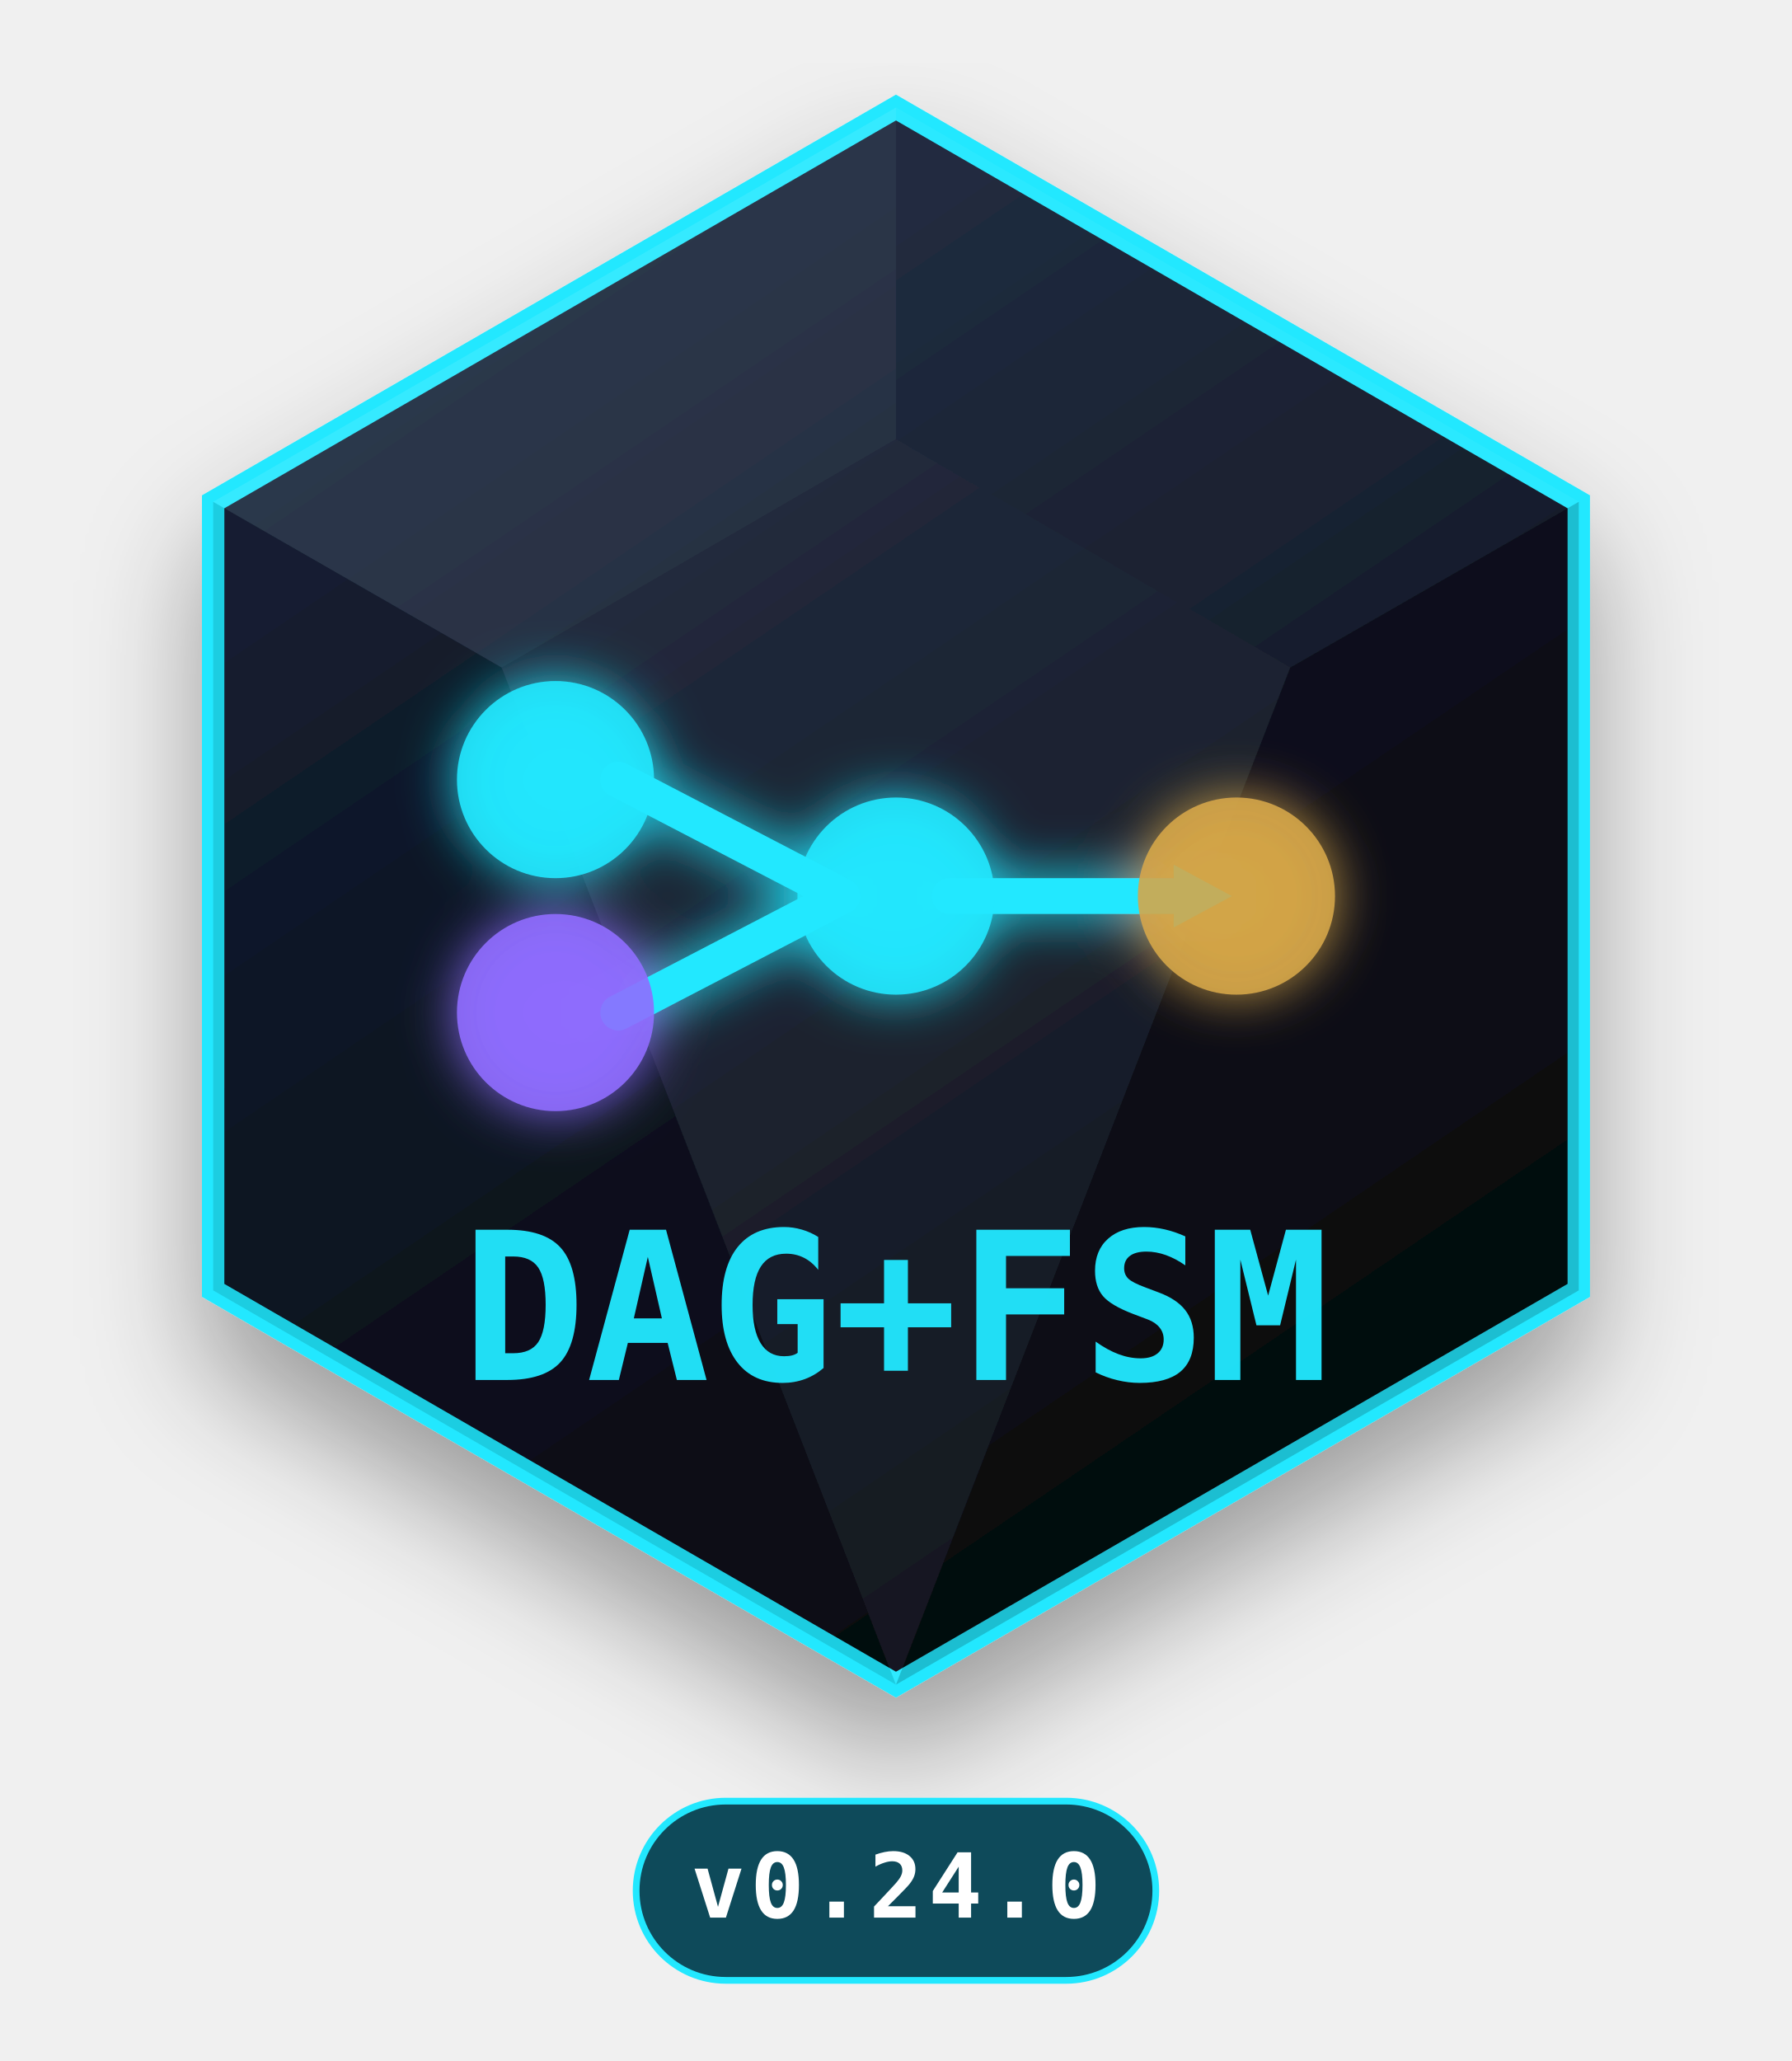
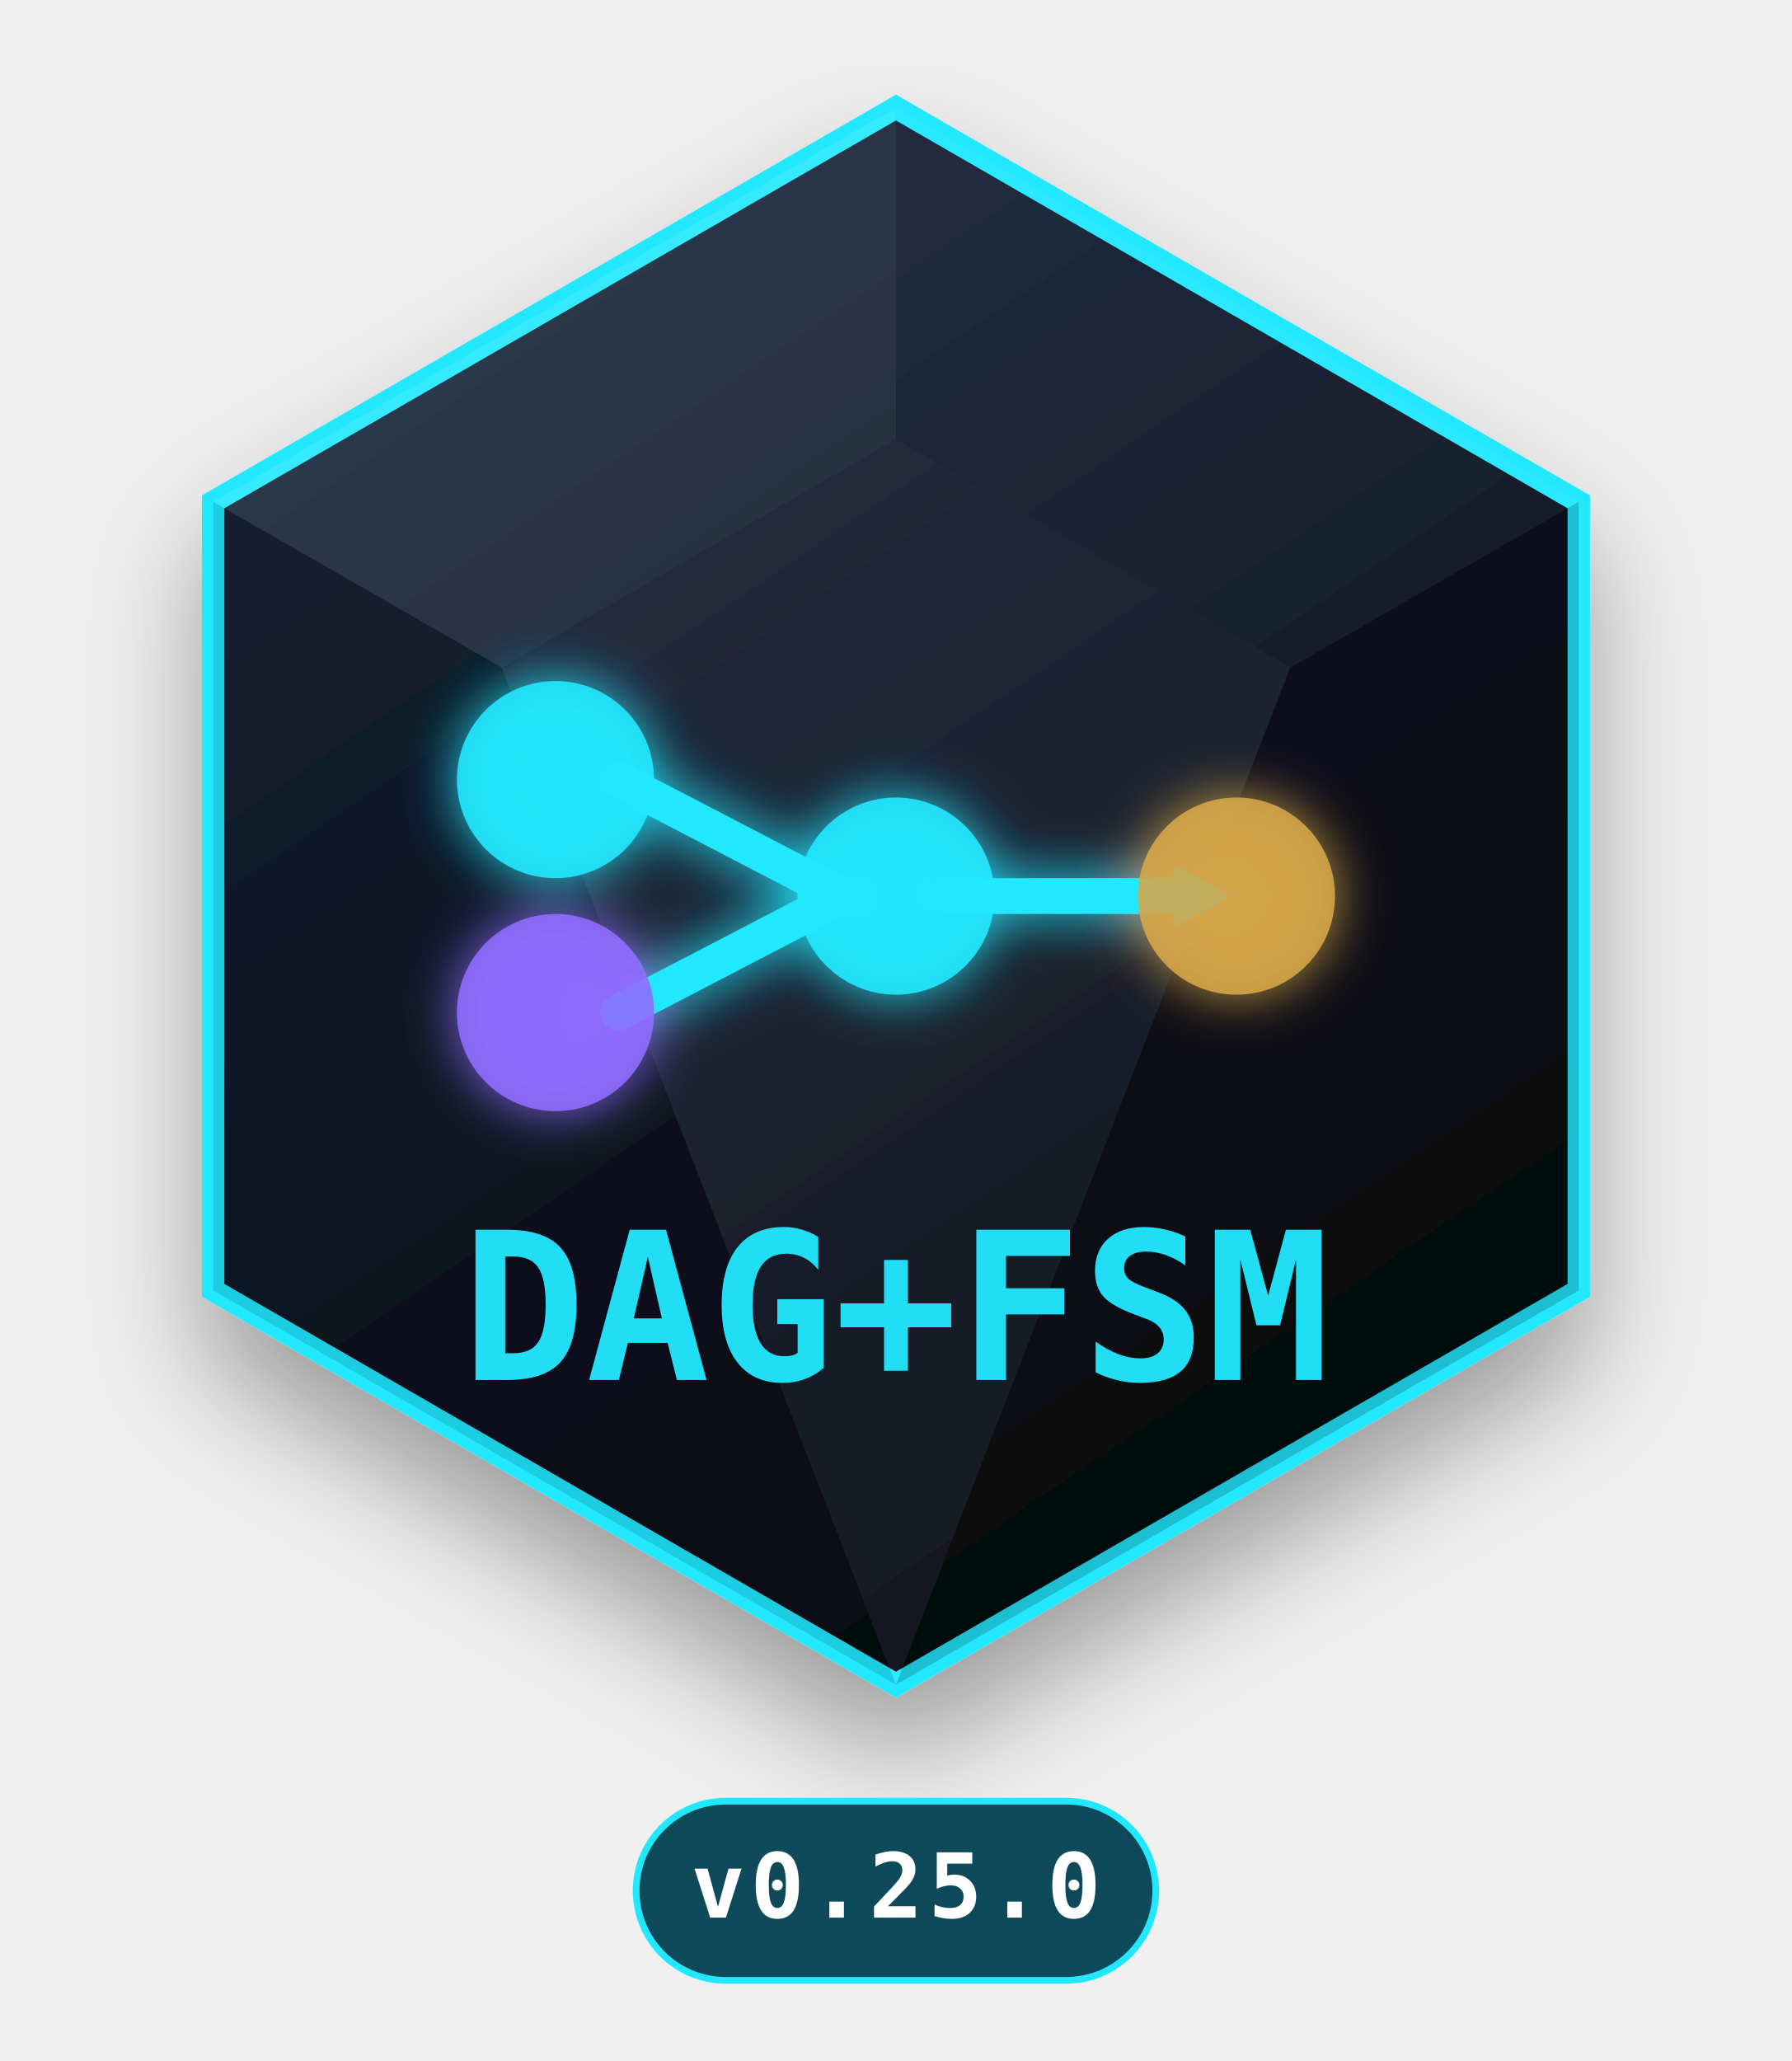
- <svg xmlns="http://www.w3.org/2000/svg" viewBox="0 0 400 460" role="img" aria-label="Dagonizer v0.24.0">
+ <svg xmlns="http://www.w3.org/2000/svg" viewBox="0 0 400 460" role="img" aria-label="Dagonizer v0.25.0">
  <defs>
    <linearGradient id="facetNavy" x1="86" y1="32" x2="314" y2="368" gradientUnits="userSpaceOnUse">
      <stop offset="0" stop-color="#1a2840" />
      <stop offset="0.48" stop-color="#0e1525" />
      <stop offset="1" stop-color="#04060a" />
    </linearGradient>
    <linearGradient id="facetTeal" x1="86" y1="32" x2="314" y2="368" gradientUnits="userSpaceOnUse">
      <stop offset="0" stop-color="#5ef5ff" />
      <stop offset="0.52" stop-color="#22e8ff" />
      <stop offset="1" stop-color="#0bb8cc" />
    </linearGradient>
    <filter id="nodeShadow" x="-35%" y="-35%" width="170%" height="170%">
      <feDropShadow dx="0" dy="14" stdDeviation="13" flood-color="#000000" flood-opacity="0.35" />
    </filter>
    <filter id="glowTeal" x="-30%" y="-30%" width="160%" height="160%">
      <feGaussianBlur stdDeviation="6" result="blur" />
      <feMerge>
        <feMergeNode in="blur" />
        <feMergeNode in="SourceGraphic" />
      </feMerge>
    </filter>
    <style>
      .round { stroke-linecap: round; stroke-linejoin: round; }
      .monoText { font-family: ui-monospace, SFMono-Regular, Menlo, Monaco, Consolas, monospace; font-weight: 900; }
      .version { font-family: ui-monospace, "SF Mono", Menlo, Consolas, monospace; font-weight: 700; letter-spacing: 0.06em; fill: #ffffff; }
    </style>
  </defs>
  <g id="dagonizer-node">
    <g id="node-body" filter="url(#nodeShadow)">
      <path id="node-base" d="M200 24 L352.42 112 L352.42 288 L200 376 L47.58 288 L47.58 112 Z" fill="url(#facetNavy)" stroke="#22e8ff" stroke-width="5" />
      <path id="facet-top-left" d="M200 24 L47.58 112 L112 149 L200 98 Z" fill="#FFFFFF" opacity="0.09" />
      <path id="facet-top-right" d="M200 24 L352.42 112 L288 149 L200 98 Z" fill="#FFFFFF" opacity="0.05" />
      <path id="facet-lower-left" d="M47.58 112 L112 149 L200 376 L47.58 288 Z" fill="#000000" opacity="0.12" />
      <path id="facet-lower-right" d="M352.42 112 L288 149 L200 376 L352.42 288 Z" fill="#000000" opacity="0.18" />
      <path id="facet-center" d="M112 149 L200 98 L288 149 L200 376 Z" fill="#FFFFFF" opacity="0.06" />
    </g>
    <g id="dag-glyph" filter="url(#glowTeal)">
      <line x1="138" y1="174" x2="188" y2="200" stroke="#22e8ff" stroke-width="8" class="round" />
      <line x1="138" y1="226" x2="188" y2="200" stroke="#22e8ff" stroke-width="8" class="round" />
      <line x1="212" y1="200" x2="262" y2="200" stroke="#22e8ff" stroke-width="8" class="round" />
      <polygon points="262,193 275,200 262,207" fill="#22e8ff" />
      <circle cx="124" cy="174" r="22" fill="#22e8ff" opacity="0.90" />
      <circle cx="124" cy="226" r="22" fill="#8f6dff" opacity="0.90" />
      <circle cx="200" cy="200" r="22" fill="#22e8ff" opacity="0.90" />
      <circle cx="276" cy="200" r="22" fill="#d4a649" opacity="0.90" />
    </g>
    <text class="monoText" x="200" y="308" text-anchor="middle" font-size="46" fill="#22e8ff" opacity="0.95">DAG+FSM</text>
  </g>
  <rect x="142" y="402" width="116" height="40" rx="20" fill="#0e4a5a" stroke="#22e8ff" stroke-width="1.5" />
-   <text class="version" x="200" y="428" text-anchor="middle" font-size="20">v0.24.0</text>
+   <text class="version" x="200" y="428" text-anchor="middle" font-size="20">v0.25.0</text>
</svg>
